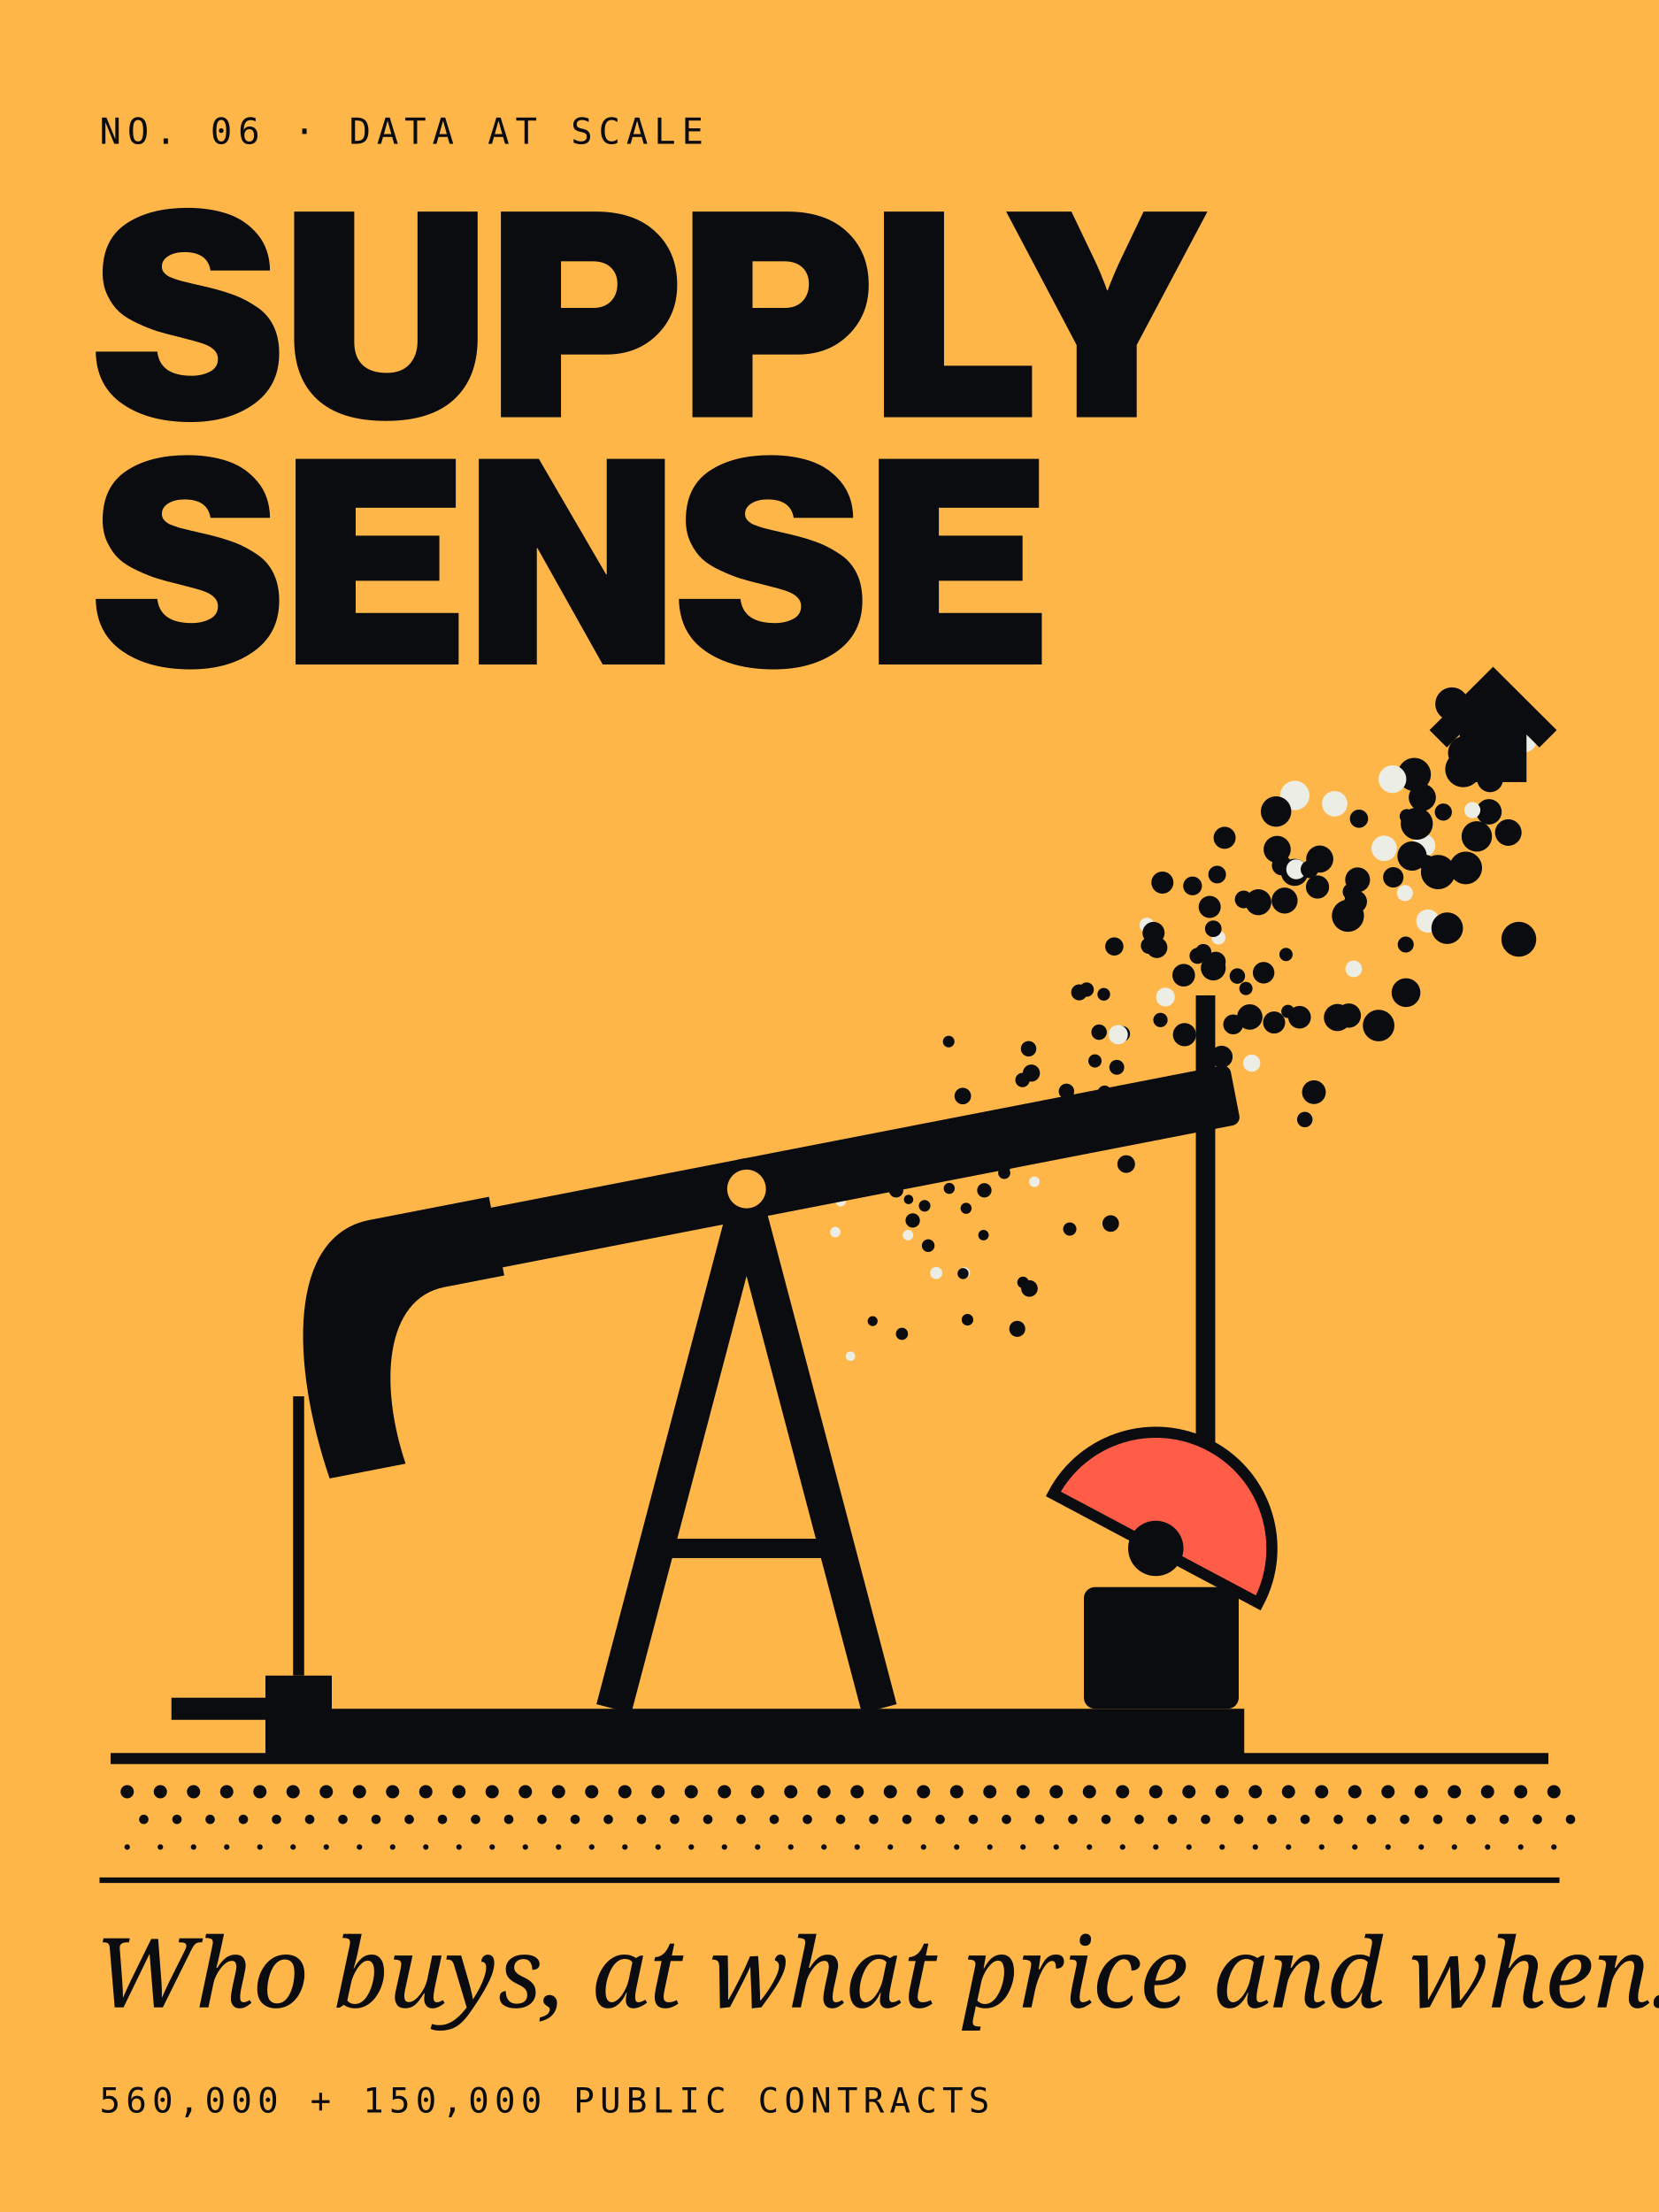
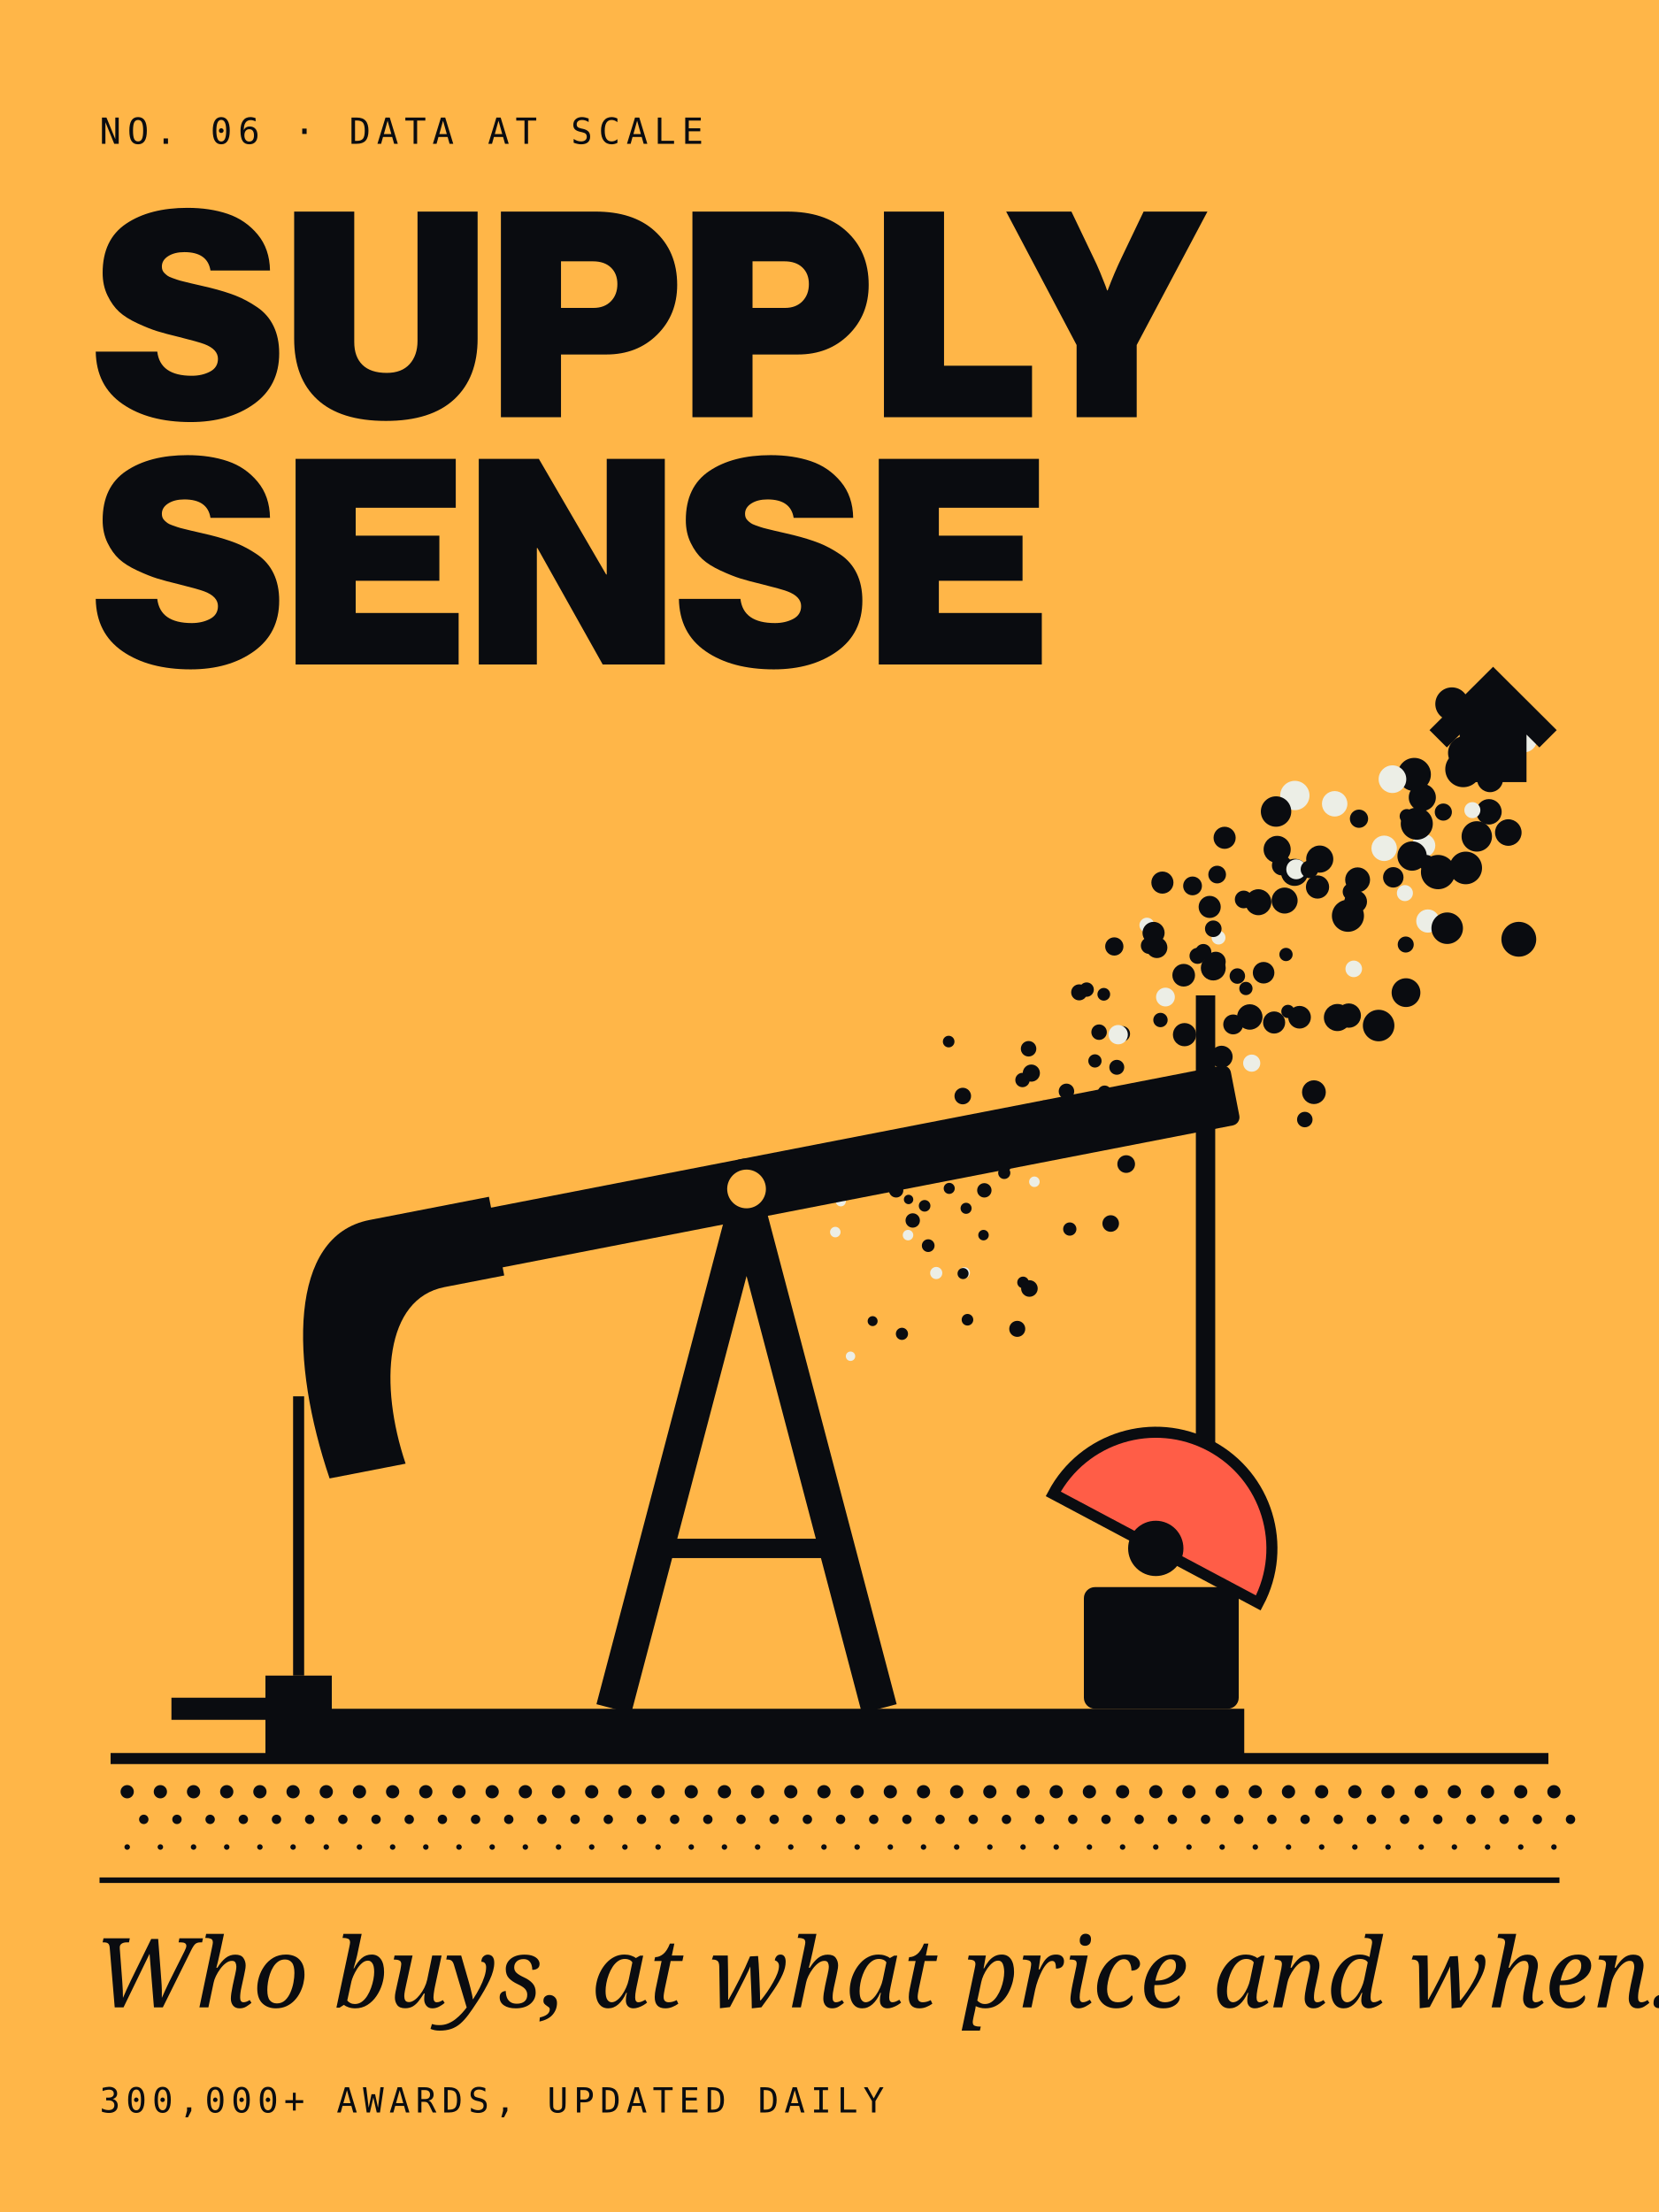
<svg xmlns="http://www.w3.org/2000/svg" viewBox="0 0 600 800" class="cartel__svg">
  <rect width="600" height="800" fill="#ffb648" />
  <text x="36" y="52" font-family="'JetBrains Mono',ui-monospace,monospace" font-size="13" letter-spacing="2.2" fill="#0a0c10">NO. 06 · DATA AT SCALE</text>
  <g class="c-tit" fill="#0a0c10">
    <path d="M68.944 152.648Q53.76 152.648 44.296 146.096Q34.832 139.544 34.624 127.168H56.88Q57.92 135.904 69.36 135.904Q73.104 135.904 75.964 134.396Q78.824 132.888 78.824 129.768Q78.824 126.336 73.936 124.464Q71.752 123.632 64.68 121.864Q59.896 120.72 56.88 119.784Q53.864 118.848 49.704 116.924Q45.544 115.0 43.1 112.764Q40.656 110.528 38.888 106.888Q37.12 103.248 37.12 98.672Q37.12 86.608 45.648 80.888Q54.176 75.168 67.8 75.168Q75.912 75.168 82.36 77.352Q88.808 79.536 93.176 84.788Q97.544 90.04 97.648 97.84H76.12Q75.08 91.184 66.656 91.184Q63.12 91.184 60.832 92.64Q58.544 94.096 58.544 96.384Q58.544 97.112 58.752 97.684Q58.96 98.256 59.48 98.776Q60.0 99.296 60.572 99.712Q61.144 100.128 62.184 100.492Q63.224 100.856 64.108 101.168Q64.992 101.48 66.552 101.844Q68.112 102.208 69.308 102.52Q70.504 102.832 72.48 103.248Q74.456 103.664 76.016 104.08Q81.424 105.432 85.272 106.94Q89.12 108.448 93.02 111.1Q96.92 113.752 98.948 117.964Q100.976 122.176 100.976 127.792Q100.976 139.544 91.876 146.096Q82.776 152.648 68.944 152.648ZM139.56 152.232Q123.128 152.232 114.756 144.484Q106.384 136.736 106.384 122.488V76.52H128.12V123.736Q128.12 129.04 131.084 131.952Q134.048 134.864 139.872 134.864Q145.28 134.864 148.14 131.692Q151.0 128.52 151.0 123.32V76.52H172.736V122.488Q172.736 136.528 164.312 144.38Q155.888 152.232 139.56 152.232ZM181.16 150.88V76.52H215.376Q228.896 76.52 236.592 83.384Q244.912 90.768 244.912 103.04Q244.912 113.856 237.684 121.032Q230.456 128.208 219.328 128.208H202.896V150.88ZM202.896 94.512V111.36H214.648Q218.6 111.36 220.94 108.968Q223.28 106.576 223.28 102.728Q223.28 98.984 220.94 96.748Q218.6 94.512 214.44 94.512ZM250.424 150.88V76.52H284.64Q298.16 76.52 305.856 83.384Q314.176 90.768 314.176 103.04Q314.176 113.856 306.948 121.032Q299.72 128.208 288.592 128.208H272.16V150.88ZM272.16 94.512V111.36H283.912Q287.864 111.36 290.204 108.968Q292.544 106.576 292.544 102.728Q292.544 98.984 290.204 96.748Q287.864 94.512 283.704 94.512ZM319.688 150.88V76.52H341.424V132.264H373.248V150.88ZM389.368 150.88V124.776L363.888 76.52H387.496L395.4 93.056Q396.648 95.552 397.896 98.568Q399.144 101.584 399.768 103.248L400.392 105.016H400.6Q402.992 98.672 405.696 93.056L413.6 76.52H436.688L411.104 124.776V150.88Z" />
    <path d="M68.944 242.088Q53.76 242.088 44.296 235.536Q34.832 228.984 34.624 216.608H56.88Q57.92 225.344 69.36 225.344Q73.104 225.344 75.964 223.836Q78.824 222.328 78.824 219.208Q78.824 215.776 73.936 213.904Q71.752 213.072 64.68 211.304Q59.896 210.16 56.88 209.224Q53.864 208.288 49.704 206.364Q45.544 204.44 43.1 202.204Q40.656 199.968 38.888 196.328Q37.12 192.688 37.12 188.112Q37.12 176.048 45.648 170.328Q54.176 164.608 67.8 164.608Q75.912 164.608 82.36 166.792Q88.808 168.976 93.176 174.228Q97.544 179.48 97.648 187.28H76.12Q75.08 180.624 66.656 180.624Q63.12 180.624 60.832 182.08Q58.544 183.536 58.544 185.824Q58.544 186.552 58.752 187.124Q58.96 187.696 59.48 188.216Q60.0 188.736 60.572 189.152Q61.144 189.568 62.184 189.932Q63.224 190.296 64.108 190.608Q64.992 190.92 66.552 191.284Q68.112 191.648 69.308 191.96Q70.504 192.272 72.48 192.688Q74.456 193.104 76.016 193.52Q81.424 194.872 85.272 196.38Q89.12 197.888 93.02 200.54Q96.92 203.192 98.948 207.404Q100.976 211.616 100.976 217.232Q100.976 228.984 91.876 235.536Q82.776 242.088 68.944 242.088ZM106.904 240.32V165.96H164.832V183.64H128.64V193.728H158.904V210.056H128.64V221.704H165.872V240.32ZM173.152 240.32V165.96H194.888L219.224 207.768H219.432V165.96H240.44V240.32H217.976L194.368 198.2H194.16V240.32ZM279.856 242.088Q264.672 242.088 255.208 235.536Q245.744 228.984 245.536 216.608H267.792Q268.832 225.344 280.272 225.344Q284.016 225.344 286.876 223.836Q289.736 222.328 289.736 219.208Q289.736 215.776 284.848 213.904Q282.664 213.072 275.592 211.304Q270.808 210.16 267.792 209.224Q264.776 208.288 260.616 206.364Q256.456 204.44 254.012 202.204Q251.568 199.968 249.8 196.328Q248.032 192.688 248.032 188.112Q248.032 176.048 256.56 170.328Q265.088 164.608 278.712 164.608Q286.824 164.608 293.272 166.792Q299.72 168.976 304.088 174.228Q308.456 179.48 308.56 187.28H287.032Q285.992 180.624 277.568 180.624Q274.032 180.624 271.744 182.08Q269.456 183.536 269.456 185.824Q269.456 186.552 269.664 187.124Q269.872 187.696 270.392 188.216Q270.912 188.736 271.484 189.152Q272.056 189.568 273.096 189.932Q274.136 190.296 275.02 190.608Q275.904 190.92 277.464 191.284Q279.024 191.648 280.22 191.96Q281.416 192.272 283.392 192.688Q285.368 193.104 286.928 193.52Q292.336 194.872 296.184 196.38Q300.032 197.888 303.932 200.54Q307.832 203.192 309.86 207.404Q311.888 211.616 311.888 217.232Q311.888 228.984 302.788 235.536Q293.688 242.088 279.856 242.088ZM317.816 240.32V165.96H375.744V183.64H339.552V193.728H369.816V210.056H339.552V221.704H376.784V240.32Z" />
  </g>
  <g class="c-ilu">
    <g>
      <circle cx="403" cy="342.3" r="3.3" fill="#0a0c10" />
      <circle cx="470" cy="367.9" r="4.1" fill="#0a0c10" />
      <circle cx="335.7" cy="450.5" r="2.3" fill="#0a0c10" />
      <circle cx="355.7" cy="446.7" r="1.9" fill="#0a0c10" />
      <circle cx="374.1" cy="427.4" r="1.9" fill="#eceee6" />
      <circle cx="395.7" cy="411.2" r="2.6" fill="#0a0c10" />
      <circle cx="437.5" cy="328" r="4" fill="#0a0c10" />
      <circle cx="436" cy="396.9" r="3.3" fill="#0a0c10" />
      <circle cx="400.8" cy="411.9" r="2.2" fill="#0a0c10" />
      <circle cx="428.1" cy="352.7" r="4.1" fill="#0a0c10" />
      <circle cx="450.6" cy="357.5" r="2.4" fill="#0a0c10" />
      <circle cx="503.9" cy="317.3" r="3.7" fill="#0a0c10" />
      <circle cx="508.1" cy="323" r="2.9" fill="#eceee6" />
      <circle cx="516.4" cy="333.1" r="4.2" fill="#eceee6" />
      <circle cx="508.4" cy="341.6" r="2.9" fill="#0a0c10" />
      <circle cx="367.9" cy="480.6" r="2.9" fill="#0a0c10" />
      <circle cx="530.1" cy="313.9" r="5.9" fill="#0a0c10" />
      <circle cx="349.4" cy="437" r="2" fill="#0a0c10" />
      <circle cx="401.1" cy="397.6" r="2.2" fill="#0a0c10" />
      <circle cx="369.8" cy="390.6" r="2.6" fill="#0a0c10" />
      <circle cx="414.8" cy="334.6" r="2.7" fill="#eceee6" />
      <circle cx="535.9" cy="266.9" r="3.4" fill="#0a0c10" />
      <circle cx="549.3" cy="339.7" r="6.3" fill="#0a0c10" />
      <circle cx="428.4" cy="374.2" r="4.2" fill="#0a0c10" />
      <circle cx="487.8" cy="367.3" r="4.4" fill="#0a0c10" />
      <circle cx="361.1" cy="410.7" r="2.1" fill="#0a0c10" />
      <circle cx="511.5" cy="280.1" r="6" fill="#0a0c10" />
      <circle cx="307.6" cy="490.5" r="1.7" fill="#eceee6" />
      <circle cx="405.9" cy="373.9" r="2.8" fill="#0a0c10" />
      <circle cx="465.1" cy="345.2" r="2.4" fill="#0a0c10" />
      <circle cx="491" cy="318.2" r="4.5" fill="#0a0c10" />
      <circle cx="471.9" cy="404.9" r="2.8" fill="#0a0c10" />
      <circle cx="514.4" cy="288.4" r="4.9" fill="#0a0c10" />
      <circle cx="520.1" cy="315.4" r="6.2" fill="#0a0c10" />
      <circle cx="431.3" cy="320.4" r="3.4" fill="#0a0c10" />
      <circle cx="399.2" cy="359.6" r="2.3" fill="#0a0c10" />
      <circle cx="415.6" cy="342" r="3" fill="#0a0c10" />
      <circle cx="334.4" cy="436.1" r="2.1" fill="#0a0c10" />
      <circle cx="372" cy="379.3" r="2.8" fill="#0a0c10" />
      <circle cx="395.8" cy="404.4" r="3" fill="#0a0c10" />
      <circle cx="377.5" cy="400.3" r="2.3" fill="#0a0c10" />
      <circle cx="397.5" cy="373.3" r="2.8" fill="#0a0c10" />
      <circle cx="542.8" cy="266.3" r="5" fill="#0a0c10" />
      <circle cx="324.1" cy="430.5" r="2.6" fill="#0a0c10" />
      <circle cx="538.5" cy="293.6" r="4.6" fill="#0a0c10" />
      <circle cx="356" cy="430.5" r="2.6" fill="#0a0c10" />
      <circle cx="532.5" cy="293" r="2.9" fill="#eceee6" />
      <circle cx="545.5" cy="301.1" r="4.8" fill="#0a0c10" />
      <circle cx="514.9" cy="305.8" r="4.2" fill="#eceee6" />
      <circle cx="515.9" cy="312" r="2.8" fill="#0a0c10" />
      <circle cx="417.2" cy="337.4" r="4" fill="#0a0c10" />
      <circle cx="489.6" cy="350.4" r="3" fill="#eceee6" />
      <circle cx="435.2" cy="344.3" r="2.9" fill="#0a0c10" />
      <circle cx="468.2" cy="315.5" r="4.9" fill="#0a0c10" />
      <circle cx="512.4" cy="297.9" r="5.8" fill="#0a0c10" />
      <circle cx="330.1" cy="441.4" r="2.6" fill="#0a0c10" />
      <circle cx="477.3" cy="310.7" r="4.9" fill="#0a0c10" />
      <circle cx="483.7" cy="368" r="4.9" fill="#0a0c10" />
      <circle cx="498.6" cy="370.9" r="5.7" fill="#0a0c10" />
      <circle cx="455.1" cy="326.3" r="4.7" fill="#0a0c10" />
      <circle cx="420.7" cy="397.9" r="3.1" fill="#0a0c10" />
      <circle cx="465.8" cy="365.8" r="2.4" fill="#0a0c10" />
      <circle cx="348.8" cy="460.3" r="2" fill="#eceee6" />
      <circle cx="442.9" cy="303" r="4" fill="#0a0c10" />
      <circle cx="447.5" cy="353" r="2.8" fill="#0a0c10" />
      <circle cx="390.3" cy="358.9" r="2.9" fill="#0a0c10" />
      <circle cx="452" cy="367.8" r="4.6" fill="#0a0c10" />
      <circle cx="393" cy="357.9" r="2.6" fill="#0a0c10" />
      <circle cx="353.1" cy="407.7" r="2.6" fill="#eceee6" />
      <circle cx="529.8" cy="272.3" r="6.1" fill="#0a0c10" />
      <circle cx="439.7" cy="347.8" r="3.6" fill="#0a0c10" />
      <circle cx="551.2" cy="267.4" r="4.7" fill="#eceee6" />
      <circle cx="440.2" cy="316.3" r="3.2" fill="#0a0c10" />
      <circle cx="343.1" cy="376.7" r="2.1" fill="#0a0c10" />
      <circle cx="315.6" cy="477.8" r="1.8" fill="#0a0c10" />
      <circle cx="404.4" cy="374.2" r="3.5" fill="#eceee6" />
      <circle cx="446" cy="370.5" r="3.6" fill="#0a0c10" />
      <circle cx="399.5" cy="395.1" r="2.5" fill="#0a0c10" />
      <circle cx="461.9" cy="307.2" r="4.9" fill="#0a0c10" />
      <circle cx="523.4" cy="335.7" r="5.7" fill="#0a0c10" />
      <circle cx="386.9" cy="444.5" r="2.4" fill="#0a0c10" />
      <circle cx="534.1" cy="302.5" r="5.5" fill="#0a0c10" />
      <circle cx="345.9" cy="415.4" r="2.3" fill="#eceee6" />
      <circle cx="419.7" cy="368.9" r="2.6" fill="#0a0c10" />
      <circle cx="538.9" cy="281.8" r="4.7" fill="#0a0c10" />
      <circle cx="440.7" cy="339.1" r="2.5" fill="#eceee6" />
      <circle cx="302.1" cy="445.6" r="1.9" fill="#eceee6" />
      <circle cx="372.3" cy="466" r="3" fill="#0a0c10" />
      <circle cx="370" cy="463.8" r="2.1" fill="#0a0c10" />
      <circle cx="385.7" cy="394.7" r="2.8" fill="#0a0c10" />
      <circle cx="299.7" cy="415.9" r="1.7" fill="#0a0c10" />
      <circle cx="488.7" cy="322.5" r="3.1" fill="#0a0c10" />
      <circle cx="328.6" cy="433.8" r="1.7" fill="#0a0c10" />
      <circle cx="457" cy="351.8" r="3.9" fill="#0a0c10" />
      <circle cx="508.5" cy="359" r="5.2" fill="#0a0c10" />
      <circle cx="487.5" cy="331.2" r="5.8" fill="#0a0c10" />
      <circle cx="503.6" cy="281.8" r="5" fill="#eceee6" />
      <circle cx="403.9" cy="386" r="2.7" fill="#0a0c10" />
      <circle cx="475.2" cy="395" r="4.3" fill="#0a0c10" />
      <circle cx="463.6" cy="313" r="3.6" fill="#0a0c10" />
      <circle cx="468.3" cy="287.7" r="5.3" fill="#eceee6" />
      <circle cx="468.8" cy="314.4" r="3.6" fill="#eceee6" />
      <circle cx="363.2" cy="424.2" r="2.2" fill="#0a0c10" />
      <circle cx="418.4" cy="342.7" r="3.8" fill="#0a0c10" />
      <circle cx="476.5" cy="320.8" r="4.2" fill="#0a0c10" />
      <circle cx="328.4" cy="446.7" r="1.9" fill="#eceee6" />
      <circle cx="438.8" cy="350.1" r="4.5" fill="#0a0c10" />
      <circle cx="438.8" cy="335.9" r="3" fill="#0a0c10" />
      <circle cx="452.7" cy="384.5" r="3.1" fill="#eceee6" />
      <circle cx="389" cy="409.1" r="3" fill="#0a0c10" />
      <circle cx="529.2" cy="278.2" r="6.5" fill="#0a0c10" />
      <circle cx="343.3" cy="429.8" r="2" fill="#0a0c10" />
      <circle cx="348.2" cy="396.4" r="3" fill="#0a0c10" />
      <circle cx="333.4" cy="414.3" r="2" fill="#eceee6" />
      <circle cx="460.8" cy="369.8" r="4" fill="#0a0c10" />
      <circle cx="373" cy="388.1" r="3.1" fill="#0a0c10" />
      <circle cx="401.7" cy="442.5" r="3" fill="#0a0c10" />
      <circle cx="407.3" cy="421" r="3.2" fill="#0a0c10" />
      <circle cx="473.6" cy="314.4" r="3.2" fill="#0a0c10" />
      <circle cx="535.9" cy="278.5" r="3" fill="#0a0c10" />
      <circle cx="421.5" cy="360.6" r="3.4" fill="#eceee6" />
      <circle cx="327.4" cy="412.4" r="2.1" fill="#0a0c10" />
      <circle cx="441.8" cy="382.2" r="4" fill="#0a0c10" />
      <circle cx="349.9" cy="477.3" r="2.1" fill="#0a0c10" />
      <circle cx="363" cy="421.1" r="2.9" fill="#0a0c10" />
      <circle cx="490.3" cy="326.1" r="4.1" fill="#0a0c10" />
      <circle cx="522" cy="293.7" r="3.1" fill="#0a0c10" />
      <circle cx="348.3" cy="460.6" r="2" fill="#0a0c10" />
      <circle cx="396" cy="383.7" r="2.4" fill="#0a0c10" />
      <circle cx="326.2" cy="482.4" r="2.2" fill="#0a0c10" />
      <circle cx="338.6" cy="460.4" r="2.2" fill="#eceee6" />
      <circle cx="461.5" cy="293.5" r="5.5" fill="#0a0c10" />
      <circle cx="433.1" cy="345.7" r="2.9" fill="#0a0c10" />
      <circle cx="545.2" cy="268.5" r="4.2" fill="#0a0c10" />
      <circle cx="400.2" cy="396.7" r="2.5" fill="#0a0c10" />
      <circle cx="482.7" cy="290.7" r="4.6" fill="#eceee6" />
      <circle cx="508.8" cy="295.2" r="2.6" fill="#0a0c10" />
      <circle cx="420.4" cy="319.2" r="4" fill="#0a0c10" />
      <circle cx="304.1" cy="434.5" r="1.8" fill="#eceee6" />
      <circle cx="500.6" cy="306.8" r="4.6" fill="#eceee6" />
      <circle cx="491.5" cy="296.1" r="3.3" fill="#0a0c10" />
      <circle cx="449.8" cy="325.3" r="3.2" fill="#0a0c10" />
      <circle cx="464.6" cy="325.7" r="4.7" fill="#0a0c10" />
      <circle cx="510.7" cy="309.6" r="5.3" fill="#0a0c10" />
      <circle cx="525.1" cy="254.6" r="6" fill="#0a0c10" />
    </g>
    <g class="c-fl" data-d="u">
      <path d="M0 128.5L128 0L163 35L137 61L233 61L233 196L137 196L163 222L128 257Z" fill="#0a0c10" transform="translate(540.0 262.0) rotate(90) scale(0.179) translate(-116.5 -128.5)" />
    </g>
    <line x1="40" x2="560" y1="636" y2="636" stroke="#0a0c10" stroke-width="4" />
    <g fill="#0a0c10">
      <circle cx="46" cy="648" r="2.4" />
      <circle cx="58" cy="648" r="2.4" />
      <circle cx="70" cy="648" r="2.4" />
      <circle cx="82" cy="648" r="2.4" />
      <circle cx="94" cy="648" r="2.4" />
      <circle cx="106" cy="648" r="2.4" />
      <circle cx="118" cy="648" r="2.4" />
      <circle cx="130" cy="648" r="2.4" />
      <circle cx="142" cy="648" r="2.4" />
      <circle cx="154" cy="648" r="2.4" />
      <circle cx="166" cy="648" r="2.4" />
      <circle cx="178" cy="648" r="2.4" />
      <circle cx="190" cy="648" r="2.4" />
      <circle cx="202" cy="648" r="2.4" />
      <circle cx="214" cy="648" r="2.4" />
      <circle cx="226" cy="648" r="2.4" />
      <circle cx="238" cy="648" r="2.4" />
      <circle cx="250" cy="648" r="2.4" />
      <circle cx="262" cy="648" r="2.4" />
      <circle cx="274" cy="648" r="2.4" />
      <circle cx="286" cy="648" r="2.4" />
      <circle cx="298" cy="648" r="2.4" />
      <circle cx="310" cy="648" r="2.4" />
      <circle cx="322" cy="648" r="2.4" />
      <circle cx="334" cy="648" r="2.4" />
      <circle cx="346" cy="648" r="2.4" />
      <circle cx="358" cy="648" r="2.4" />
      <circle cx="370" cy="648" r="2.4" />
      <circle cx="382" cy="648" r="2.4" />
      <circle cx="394" cy="648" r="2.4" />
      <circle cx="406" cy="648" r="2.4" />
      <circle cx="418" cy="648" r="2.4" />
      <circle cx="430" cy="648" r="2.4" />
      <circle cx="442" cy="648" r="2.4" />
      <circle cx="454" cy="648" r="2.4" />
      <circle cx="466" cy="648" r="2.4" />
      <circle cx="478" cy="648" r="2.4" />
      <circle cx="490" cy="648" r="2.4" />
      <circle cx="502" cy="648" r="2.4" />
      <circle cx="514" cy="648" r="2.4" />
      <circle cx="526" cy="648" r="2.4" />
      <circle cx="538" cy="648" r="2.4" />
      <circle cx="550" cy="648" r="2.4" />
      <circle cx="562" cy="648" r="2.4" />
      <circle cx="52" cy="658" r="1.7" />
      <circle cx="64" cy="658" r="1.7" />
      <circle cx="76" cy="658" r="1.7" />
      <circle cx="88" cy="658" r="1.7" />
      <circle cx="100" cy="658" r="1.7" />
      <circle cx="112" cy="658" r="1.7" />
      <circle cx="124" cy="658" r="1.7" />
      <circle cx="136" cy="658" r="1.7" />
      <circle cx="148" cy="658" r="1.7" />
      <circle cx="160" cy="658" r="1.7" />
      <circle cx="172" cy="658" r="1.7" />
      <circle cx="184" cy="658" r="1.7" />
      <circle cx="196" cy="658" r="1.7" />
      <circle cx="208" cy="658" r="1.7" />
      <circle cx="220" cy="658" r="1.7" />
      <circle cx="232" cy="658" r="1.7" />
      <circle cx="244" cy="658" r="1.7" />
      <circle cx="256" cy="658" r="1.7" />
      <circle cx="268" cy="658" r="1.7" />
      <circle cx="280" cy="658" r="1.7" />
      <circle cx="292" cy="658" r="1.7" />
      <circle cx="304" cy="658" r="1.7" />
      <circle cx="316" cy="658" r="1.7" />
      <circle cx="328" cy="658" r="1.7" />
      <circle cx="340" cy="658" r="1.7" />
      <circle cx="352" cy="658" r="1.7" />
      <circle cx="364" cy="658" r="1.7" />
      <circle cx="376" cy="658" r="1.7" />
      <circle cx="388" cy="658" r="1.7" />
      <circle cx="400" cy="658" r="1.7" />
      <circle cx="412" cy="658" r="1.7" />
      <circle cx="424" cy="658" r="1.7" />
      <circle cx="436" cy="658" r="1.7" />
      <circle cx="448" cy="658" r="1.7" />
      <circle cx="460" cy="658" r="1.7" />
      <circle cx="472" cy="658" r="1.7" />
      <circle cx="484" cy="658" r="1.7" />
      <circle cx="496" cy="658" r="1.7" />
      <circle cx="508" cy="658" r="1.7" />
      <circle cx="520" cy="658" r="1.7" />
      <circle cx="532" cy="658" r="1.7" />
      <circle cx="544" cy="658" r="1.7" />
      <circle cx="556" cy="658" r="1.7" />
      <circle cx="568" cy="658" r="1.7" />
      <circle cx="46" cy="668" r="1" />
      <circle cx="58" cy="668" r="1" />
      <circle cx="70" cy="668" r="1" />
      <circle cx="82" cy="668" r="1" />
      <circle cx="94" cy="668" r="1" />
      <circle cx="106" cy="668" r="1" />
      <circle cx="118" cy="668" r="1" />
      <circle cx="130" cy="668" r="1" />
      <circle cx="142" cy="668" r="1" />
      <circle cx="154" cy="668" r="1" />
      <circle cx="166" cy="668" r="1" />
      <circle cx="178" cy="668" r="1" />
      <circle cx="190" cy="668" r="1" />
      <circle cx="202" cy="668" r="1" />
      <circle cx="214" cy="668" r="1" />
      <circle cx="226" cy="668" r="1" />
      <circle cx="238" cy="668" r="1" />
      <circle cx="250" cy="668" r="1" />
      <circle cx="262" cy="668" r="1" />
      <circle cx="274" cy="668" r="1" />
      <circle cx="286" cy="668" r="1" />
      <circle cx="298" cy="668" r="1" />
      <circle cx="310" cy="668" r="1" />
      <circle cx="322" cy="668" r="1" />
      <circle cx="334" cy="668" r="1" />
      <circle cx="346" cy="668" r="1" />
      <circle cx="358" cy="668" r="1" />
      <circle cx="370" cy="668" r="1" />
      <circle cx="382" cy="668" r="1" />
      <circle cx="394" cy="668" r="1" />
      <circle cx="406" cy="668" r="1" />
      <circle cx="418" cy="668" r="1" />
      <circle cx="430" cy="668" r="1" />
      <circle cx="442" cy="668" r="1" />
      <circle cx="454" cy="668" r="1" />
      <circle cx="466" cy="668" r="1" />
      <circle cx="478" cy="668" r="1" />
      <circle cx="490" cy="668" r="1" />
      <circle cx="502" cy="668" r="1" />
      <circle cx="514" cy="668" r="1" />
      <circle cx="526" cy="668" r="1" />
      <circle cx="538" cy="668" r="1" />
      <circle cx="550" cy="668" r="1" />
      <circle cx="562" cy="668" r="1" />
    </g>
    <rect x="120" y="618" width="330" height="18" fill="#0a0c10" />
    <path d="M222 618 L270 436 L318 618" fill="none" stroke="#0a0c10" stroke-width="13" stroke-linejoin="round" />
    <line x1="240" x2="300" y1="560" y2="560" stroke="#0a0c10" stroke-width="7" />
    <g transform="rotate(-11 270 430)">
      <rect x="150" y="419" width="300" height="22" rx="3" fill="#0a0c10" />
      <path d="M178 415 H134 C104 415 96 460 102 504 H130 C126 474 134 444 156 444 H178 Z" fill="#0a0c10" />
      <circle cx="270" cy="430" r="9" fill="#ffb648" stroke="#0a0c10" stroke-width="4" />
    </g>
    <line x1="108" x2="108" y1="505" y2="606" stroke="#0a0c10" stroke-width="4" />
    <rect x="96" y="606" width="24" height="30" fill="#0a0c10" />
    <rect x="62" y="614" width="40" height="8" fill="#0a0c10" />
    <line x1="436" x2="436" y1="360" y2="550" stroke="#0a0c10" stroke-width="7" />
    <rect x="392" y="574" width="56" height="44" rx="4" fill="#0a0c10" />
    <g transform="rotate(28 418 560)">
      <path d="M418 518 a42 42 0 0 1 0 84 z" fill="#ff5d47" stroke="#0a0c10" stroke-width="4" transform="rotate(-90 418 560)" />
    </g>
    <circle cx="418" cy="560" r="10" fill="#0a0c10" />
  </g>
  <line x1="36" x2="564" y1="680" y2="680" stroke="#0a0c10" stroke-width="2" />
  <text x="34" y="726" font-family="'Cormorant Garamond',Georgia,serif" font-style="italic" font-size="35" fill="#0a0c10">Who buys, at what price and when.</text>
-   <text x="36" y="764" font-family="'JetBrains Mono',ui-monospace,monospace" font-size="12.5" letter-spacing="2" fill="#0a0c10">560,000 + 150,000 PUBLIC CONTRACTS</text>
+   <text x="36" y="764" font-family="'JetBrains Mono',ui-monospace,monospace" font-size="12.5" letter-spacing="2" fill="#0a0c10">300,000+ AWARDS, UPDATED DAILY</text>
</svg>
